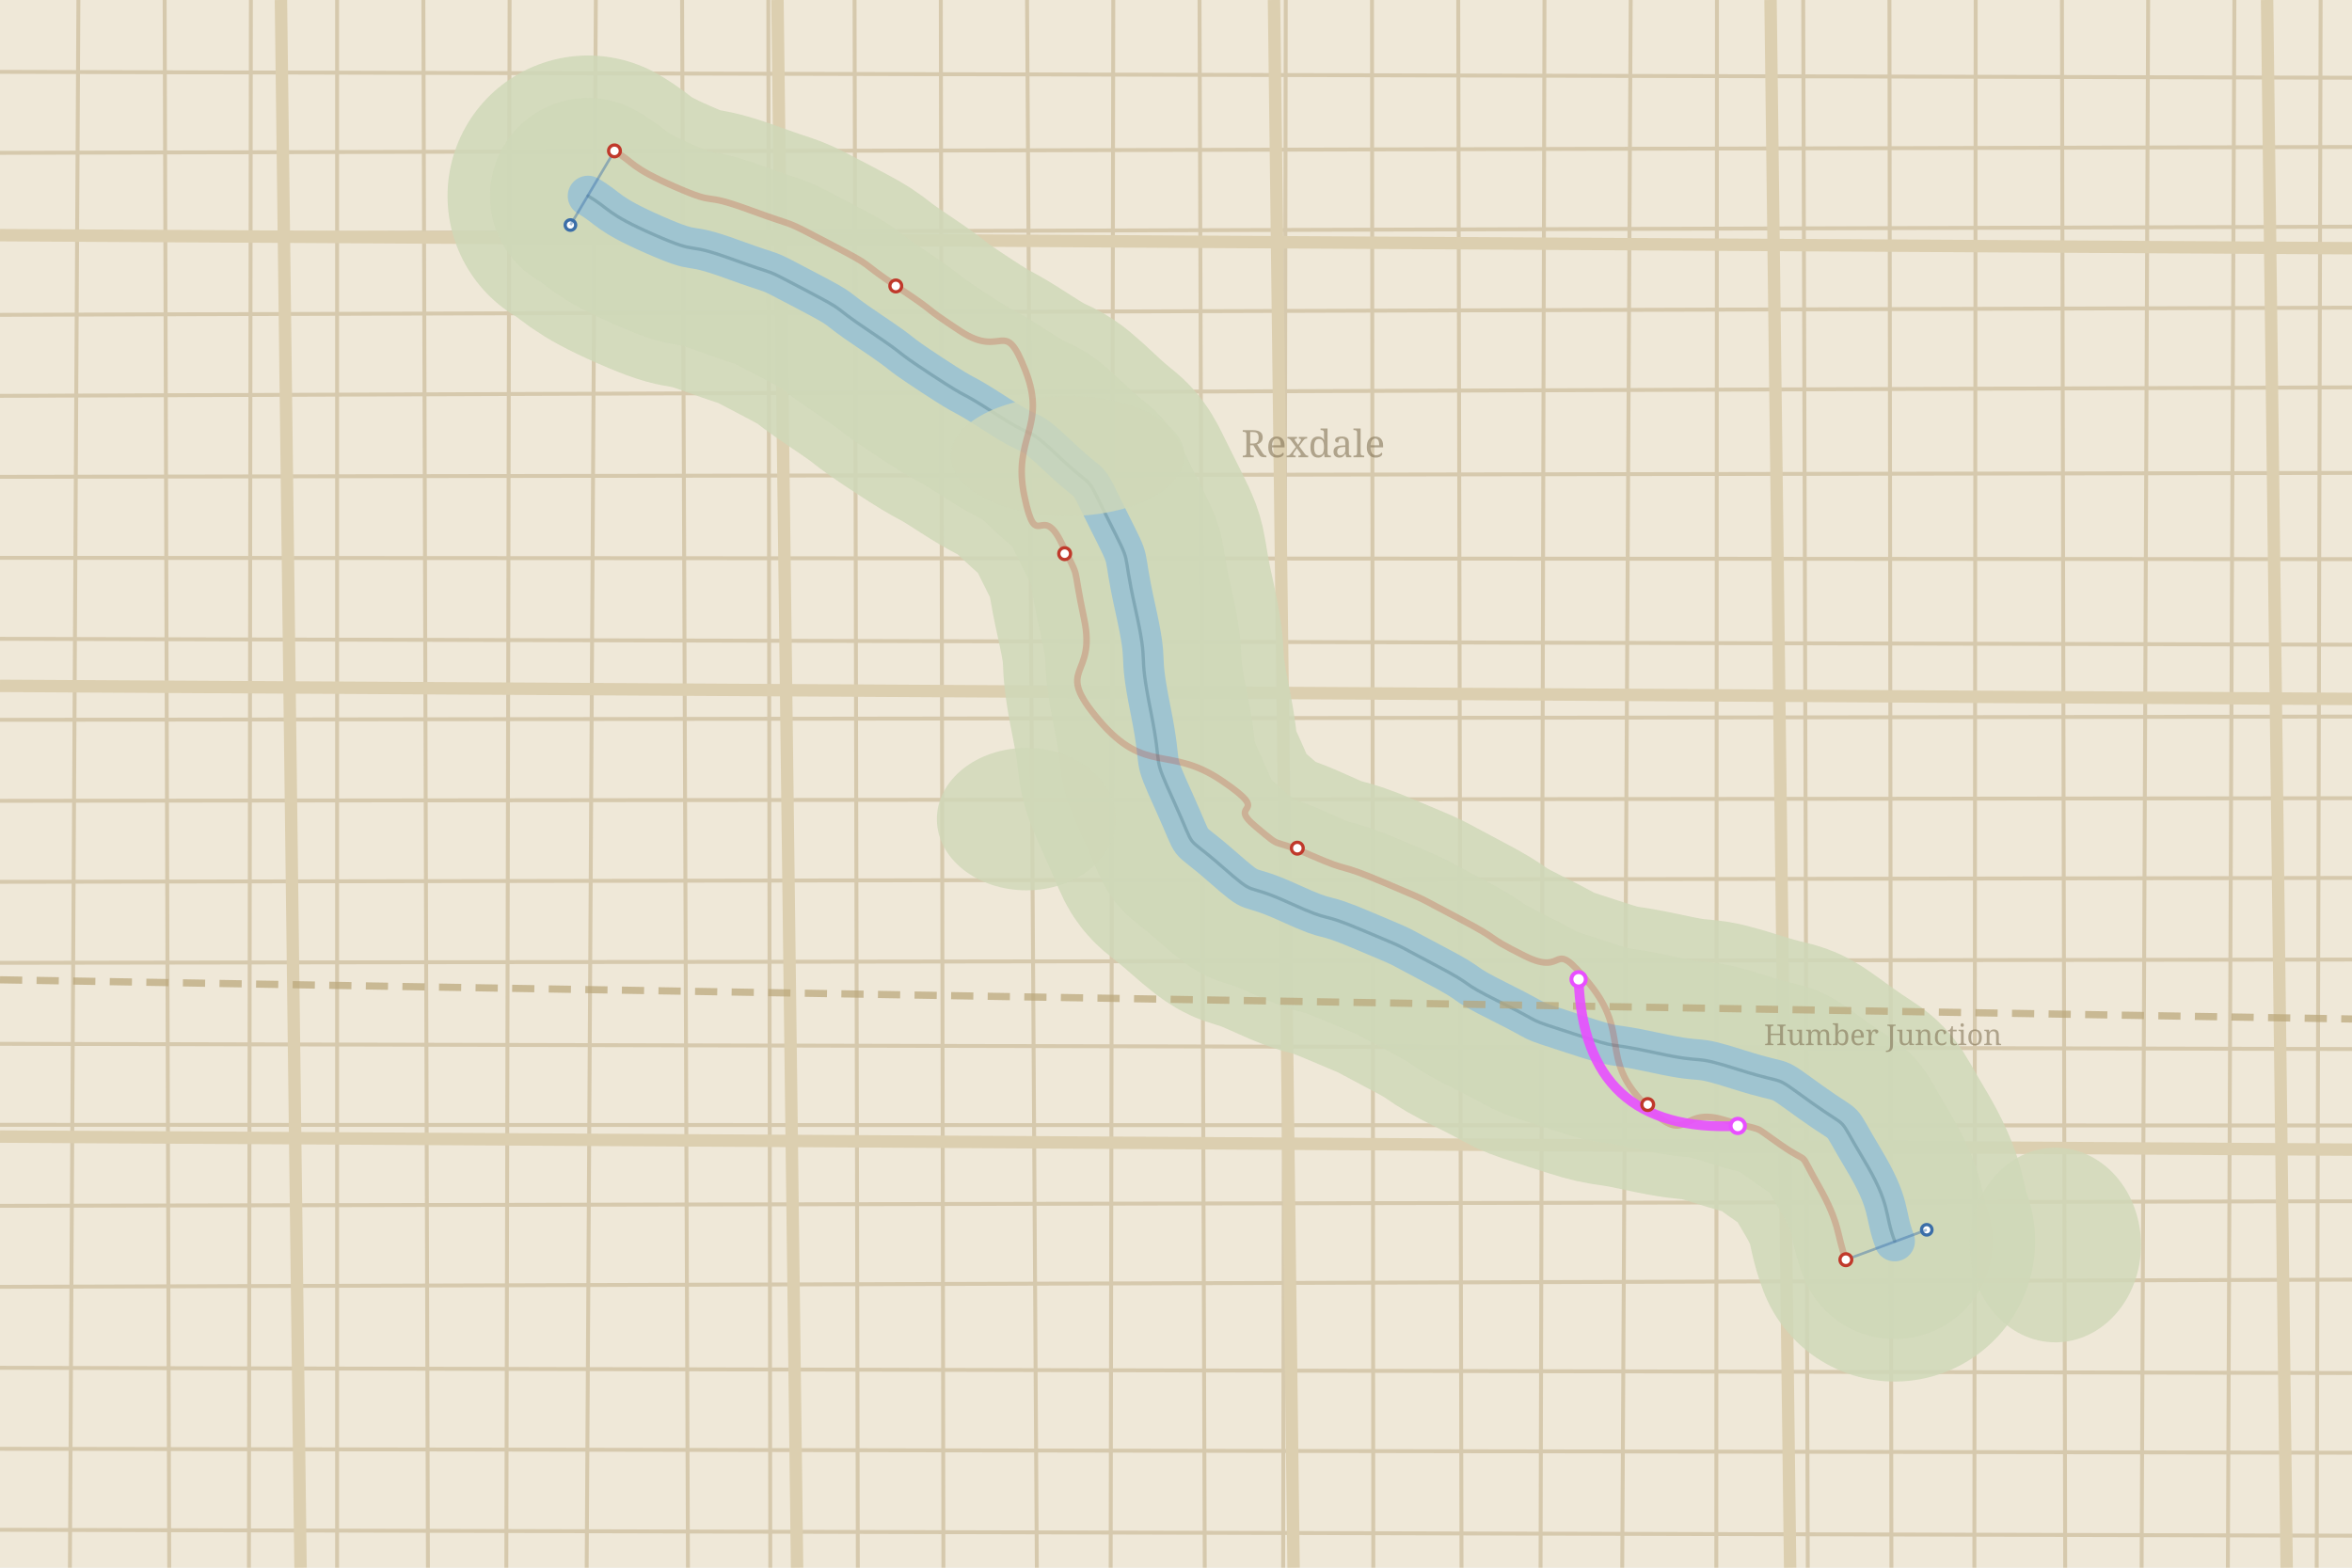
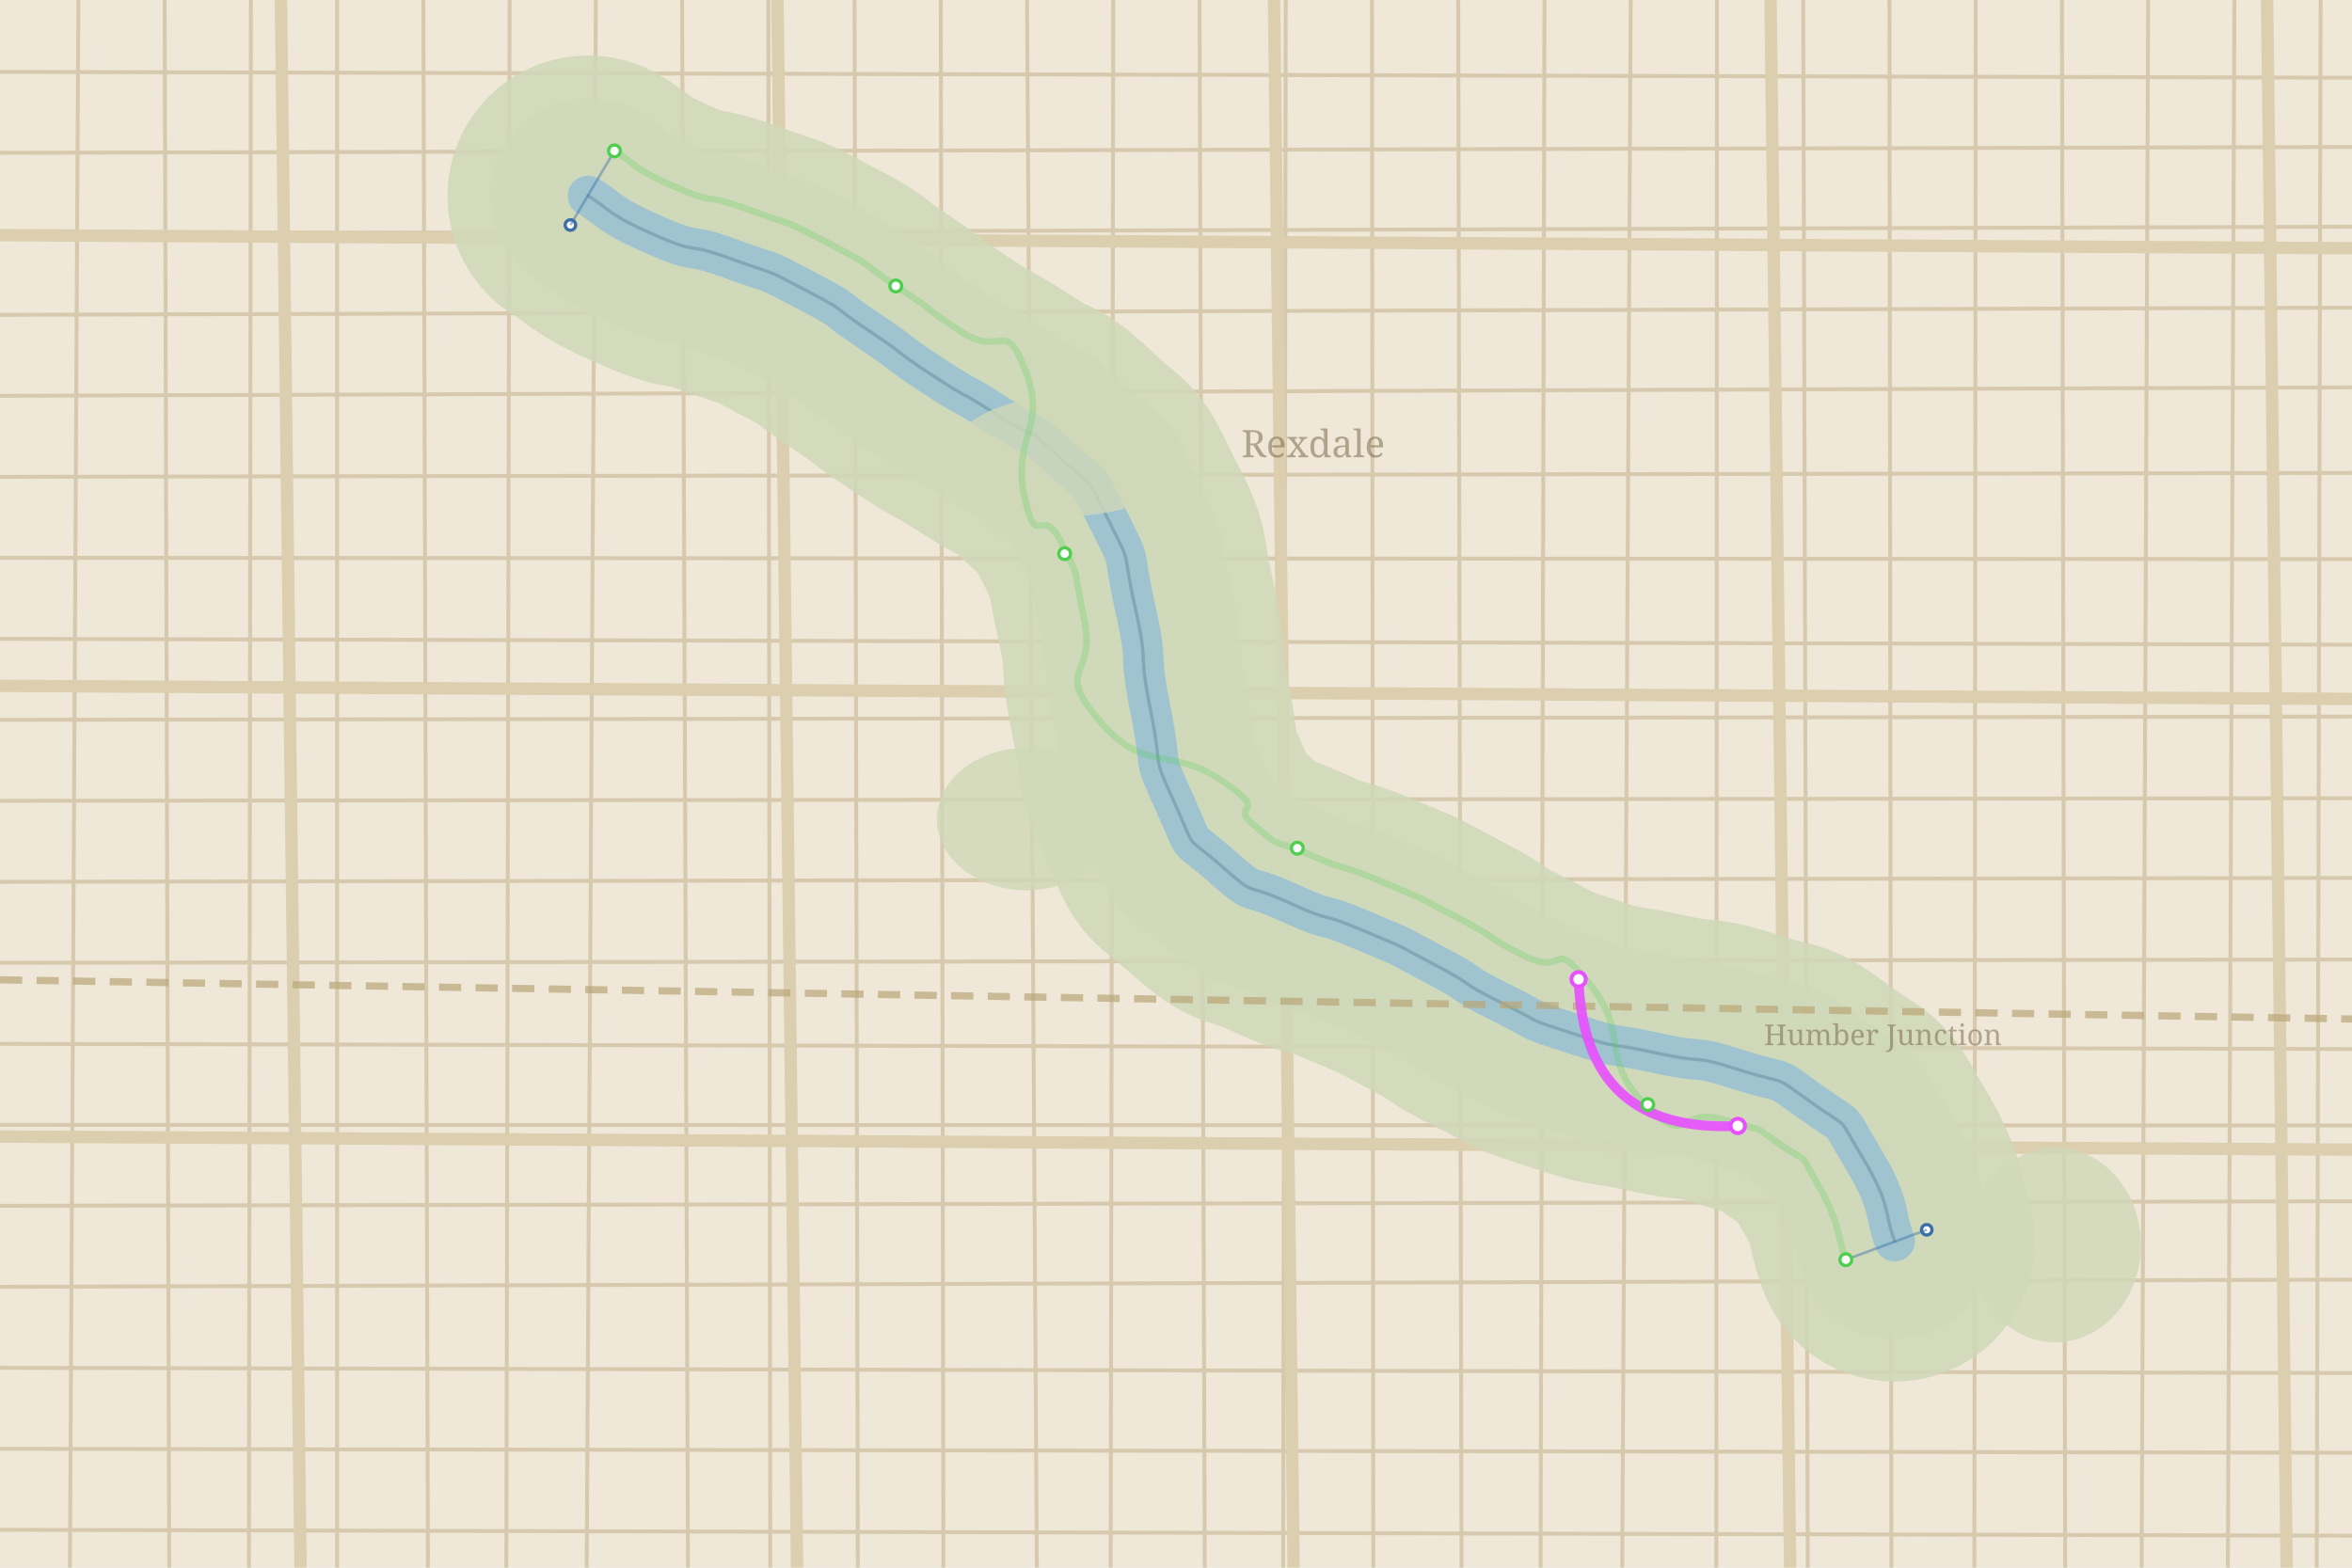
<svg xmlns="http://www.w3.org/2000/svg" width="3600" height="2400" viewBox="0 0 3600 2400">
  <g id="background">
    <rect width="3600" height="2400" fill="#efe8d8" />
  </g>
  <g id="topo">
    <g id="roads">
      <line x1="120" y1="0" x2="107" y2="2400" stroke="#d6c9ad" stroke-width="6" />
      <line x1="252" y1="0" x2="259" y2="2400" stroke="#d6c9ad" stroke-width="6" />
      <line x1="384" y1="0" x2="381" y2="2400" stroke="#d6c9ad" stroke-width="6" />
      <line x1="516" y1="0" x2="516" y2="2400" stroke="#d6c9ad" stroke-width="6" />
      <line x1="648" y1="0" x2="655" y2="2400" stroke="#d6c9ad" stroke-width="6" />
      <line x1="780" y1="0" x2="775" y2="2400" stroke="#d6c9ad" stroke-width="6" />
      <line x1="912" y1="0" x2="898" y2="2400" stroke="#d6c9ad" stroke-width="6" />
      <line x1="1044" y1="0" x2="1053" y2="2400" stroke="#d6c9ad" stroke-width="6" />
      <line x1="1176" y1="0" x2="1179" y2="2400" stroke="#d6c9ad" stroke-width="6" />
      <line x1="1308" y1="0" x2="1313" y2="2400" stroke="#d6c9ad" stroke-width="6" />
      <line x1="1440" y1="0" x2="1444" y2="2400" stroke="#d6c9ad" stroke-width="6" />
      <line x1="1572" y1="0" x2="1587" y2="2400" stroke="#d6c9ad" stroke-width="6" />
      <line x1="1704" y1="0" x2="1700" y2="2400" stroke="#d6c9ad" stroke-width="6" />
      <line x1="1836" y1="0" x2="1844" y2="2400" stroke="#d6c9ad" stroke-width="6" />
      <line x1="1968" y1="0" x2="1964" y2="2400" stroke="#d6c9ad" stroke-width="6" />
      <line x1="2100" y1="0" x2="2102" y2="2400" stroke="#d6c9ad" stroke-width="6" />
      <line x1="2232" y1="0" x2="2237" y2="2400" stroke="#d6c9ad" stroke-width="6" />
      <line x1="2364" y1="0" x2="2358" y2="2400" stroke="#d6c9ad" stroke-width="6" />
      <line x1="2496" y1="0" x2="2483" y2="2400" stroke="#d6c9ad" stroke-width="6" />
      <line x1="2628" y1="0" x2="2627" y2="2400" stroke="#d6c9ad" stroke-width="6" />
      <line x1="2760" y1="0" x2="2767" y2="2400" stroke="#d6c9ad" stroke-width="6" />
      <line x1="2892" y1="0" x2="2895" y2="2400" stroke="#d6c9ad" stroke-width="6" />
      <line x1="3024" y1="0" x2="3022" y2="2400" stroke="#d6c9ad" stroke-width="6" />
      <line x1="3156" y1="0" x2="3161" y2="2400" stroke="#d6c9ad" stroke-width="6" />
      <line x1="3288" y1="0" x2="3278" y2="2400" stroke="#d6c9ad" stroke-width="6" />
      <line x1="3420" y1="0" x2="3410" y2="2400" stroke="#d6c9ad" stroke-width="6" />
      <line x1="3552" y1="0" x2="3546" y2="2400" stroke="#d6c9ad" stroke-width="6" />
      <line x1="0" y1="110" x2="3600" y2="119" stroke="#d6c9ad" stroke-width="6" />
      <line x1="0" y1="234" x2="3600" y2="225" stroke="#d6c9ad" stroke-width="6" />
      <line x1="0" y1="358" x2="3600" y2="347" stroke="#d6c9ad" stroke-width="6" />
      <line x1="0" y1="482" x2="3600" y2="471" stroke="#d6c9ad" stroke-width="6" />
      <line x1="0" y1="606" x2="3600" y2="593" stroke="#d6c9ad" stroke-width="6" />
      <line x1="0" y1="730" x2="3600" y2="724" stroke="#d6c9ad" stroke-width="6" />
      <line x1="0" y1="854" x2="3600" y2="856" stroke="#d6c9ad" stroke-width="6" />
      <line x1="0" y1="978" x2="3600" y2="987" stroke="#d6c9ad" stroke-width="6" />
      <line x1="0" y1="1102" x2="3600" y2="1097" stroke="#d6c9ad" stroke-width="6" />
      <line x1="0" y1="1226" x2="3600" y2="1222" stroke="#d6c9ad" stroke-width="6" />
      <line x1="0" y1="1350" x2="3600" y2="1344" stroke="#d6c9ad" stroke-width="6" />
      <line x1="0" y1="1474" x2="3600" y2="1469" stroke="#d6c9ad" stroke-width="6" />
      <line x1="0" y1="1598" x2="3600" y2="1606" stroke="#d6c9ad" stroke-width="6" />
      <line x1="0" y1="1722" x2="3600" y2="1723" stroke="#d6c9ad" stroke-width="6" />
      <line x1="0" y1="1846" x2="3600" y2="1839" stroke="#d6c9ad" stroke-width="6" />
      <line x1="0" y1="1970" x2="3600" y2="1959" stroke="#d6c9ad" stroke-width="6" />
      <line x1="0" y1="2094" x2="3600" y2="2102" stroke="#d6c9ad" stroke-width="6" />
      <line x1="0" y1="2218" x2="3600" y2="2224" stroke="#d6c9ad" stroke-width="6" />
      <line x1="0" y1="2342" x2="3600" y2="2351" stroke="#d6c9ad" stroke-width="6" />
      <line x1="430" y1="0" x2="460" y2="2400" stroke="#dccfb0" stroke-width="19" />
      <line x1="1190" y1="0" x2="1220" y2="2400" stroke="#dccfb0" stroke-width="19" />
      <line x1="1950" y1="0" x2="1980" y2="2400" stroke="#dccfb0" stroke-width="19" />
      <line x1="2710" y1="0" x2="2740" y2="2400" stroke="#dccfb0" stroke-width="19" />
      <line x1="3470" y1="0" x2="3500" y2="2400" stroke="#dccfb0" stroke-width="19" />
      <line x1="0" y1="360" x2="3600" y2="380" stroke="#dccfb0" stroke-width="19" />
      <line x1="0" y1="1050" x2="3600" y2="1070" stroke="#dccfb0" stroke-width="19" />
      <line x1="0" y1="1740" x2="3600" y2="1760" stroke="#dccfb0" stroke-width="19" />
    </g>
    <g id="water">
      <path d="M900.0 300.0 C934.5 320.2 926.5 326.6 1001.5 359.5 C1076.5 392.4 1042.3 368.2 1120.7 396.8 C1199.2 425.5 1160.8 406.4 1232.2 443.8 C1303.6 481.3 1264.8 462.7 1330.8 506.9 C1396.8 551.2 1359.8 530.3 1426.3 574.0 C1492.8 617.6 1459.6 592.0 1526.4 635.2 C1593.2 678.5 1565.0 646.6 1622.8 701.1 C1680.5 755.6 1657.3 717.6 1696.3 795.5 C1735.3 873.5 1715.5 831.1 1737.5 930.3 C1759.6 1029.5 1740.7 986.0 1761.1 1087.3 C1781.4 1188.6 1760.7 1147.4 1797.4 1228.3 C1834.0 1309.2 1809.3 1273.0 1868.9 1325.3 C1928.5 1377.5 1898.4 1348.0 1972.7 1381.9 C2047.0 1415.8 2011.7 1392.7 2087.3 1424.9 C2163.0 1457.1 2123.7 1439.1 2195.1 1476.5 C2266.6 1513.9 2225.0 1498.8 2297.6 1534.9 C2370.1 1570.9 2328.0 1556.4 2408.5 1582.6 C2488.9 1608.8 2447.8 1593.0 2534.2 1611.8 C2620.5 1630.6 2581.6 1612.2 2662.4 1637.9 C2743.2 1663.6 2707.5 1641.2 2771.9 1687.4 C2836.3 1733.6 2808.3 1701.5 2851.8 1773.8 C2895.4 1846.1 2883.6 1857.1 2900.0 1900.0" fill="none" stroke="#cfd8b8" stroke-width="430" stroke-linecap="round" stroke-linejoin="round" opacity=".85" />
      <path d="M900.0 300.0 C934.5 320.2 926.5 326.6 1001.5 359.5 C1076.5 392.4 1042.3 368.2 1120.7 396.8 C1199.2 425.5 1160.8 406.4 1232.2 443.8 C1303.6 481.3 1264.8 462.7 1330.8 506.9 C1396.8 551.2 1359.8 530.3 1426.3 574.0 C1492.8 617.6 1459.6 592.0 1526.4 635.2 C1593.2 678.5 1565.0 646.6 1622.8 701.1 C1680.5 755.6 1657.3 717.6 1696.3 795.5 C1735.3 873.5 1715.5 831.1 1737.5 930.3 C1759.6 1029.5 1740.7 986.0 1761.1 1087.3 C1781.4 1188.6 1760.7 1147.4 1797.4 1228.3 C1834.0 1309.2 1809.3 1273.0 1868.9 1325.3 C1928.5 1377.5 1898.4 1348.0 1972.7 1381.9 C2047.0 1415.8 2011.7 1392.7 2087.3 1424.9 C2163.0 1457.1 2123.7 1439.1 2195.1 1476.5 C2266.6 1513.9 2225.0 1498.8 2297.6 1534.9 C2370.1 1570.9 2328.0 1556.4 2408.5 1582.6 C2488.9 1608.8 2447.8 1593.0 2534.2 1611.8 C2620.5 1630.6 2581.6 1612.2 2662.4 1637.9 C2743.2 1663.6 2707.5 1641.2 2771.9 1687.4 C2836.3 1733.6 2808.3 1701.5 2851.8 1773.8 C2895.4 1846.1 2883.6 1857.1 2900.0 1900.0" fill="none" stroke="#cfd8b8" stroke-width="300" stroke-linecap="round" stroke-linejoin="round" opacity=".85" />
      <path d="M900.0 300.0 C934.5 320.2 926.5 326.6 1001.5 359.5 C1076.5 392.4 1042.3 368.2 1120.7 396.8 C1199.2 425.5 1160.8 406.4 1232.2 443.8 C1303.6 481.3 1264.8 462.7 1330.8 506.9 C1396.8 551.2 1359.8 530.3 1426.3 574.0 C1492.8 617.6 1459.6 592.0 1526.4 635.2 C1593.2 678.5 1565.0 646.6 1622.8 701.1 C1680.5 755.6 1657.3 717.6 1696.3 795.5 C1735.3 873.5 1715.5 831.1 1737.5 930.3 C1759.6 1029.5 1740.7 986.0 1761.1 1087.3 C1781.4 1188.6 1760.7 1147.4 1797.4 1228.3 C1834.0 1309.2 1809.3 1273.0 1868.9 1325.3 C1928.5 1377.5 1898.4 1348.0 1972.7 1381.9 C2047.0 1415.8 2011.7 1392.7 2087.3 1424.9 C2163.0 1457.1 2123.7 1439.1 2195.1 1476.5 C2266.6 1513.9 2225.0 1498.8 2297.6 1534.9 C2370.1 1570.9 2328.0 1556.4 2408.5 1582.6 C2488.9 1608.8 2447.8 1593.0 2534.2 1611.8 C2620.5 1630.6 2581.6 1612.2 2662.4 1637.9 C2743.2 1663.6 2707.5 1641.2 2771.9 1687.4 C2836.3 1733.6 2808.3 1701.5 2851.8 1773.8 C2895.4 1846.1 2883.6 1857.1 2900.0 1900.0" fill="none" stroke="#9fc4d0" stroke-width="62" stroke-linecap="round" stroke-linejoin="round" />
      <path d="M900.0 300.0 C934.5 320.2 926.5 326.6 1001.5 359.5 C1076.5 392.4 1042.3 368.2 1120.7 396.8 C1199.2 425.5 1160.8 406.4 1232.2 443.8 C1303.6 481.3 1264.8 462.7 1330.8 506.9 C1396.8 551.2 1359.8 530.3 1426.3 574.0 C1492.8 617.6 1459.6 592.0 1526.4 635.2 C1593.2 678.5 1565.0 646.6 1622.8 701.1 C1680.5 755.6 1657.3 717.6 1696.3 795.5 C1735.3 873.5 1715.5 831.1 1737.5 930.3 C1759.6 1029.5 1740.7 986.0 1761.1 1087.3 C1781.4 1188.6 1760.7 1147.4 1797.4 1228.3 C1834.0 1309.2 1809.3 1273.0 1868.9 1325.3 C1928.5 1377.5 1898.4 1348.0 1972.7 1381.9 C2047.0 1415.8 2011.7 1392.7 2087.3 1424.9 C2163.0 1457.1 2123.7 1439.1 2195.1 1476.5 C2266.6 1513.9 2225.0 1498.8 2297.6 1534.9 C2370.1 1570.9 2328.0 1556.4 2408.5 1582.6 C2488.9 1608.8 2447.8 1593.0 2534.2 1611.8 C2620.5 1630.6 2581.6 1612.2 2662.4 1637.9 C2743.2 1663.6 2707.5 1641.2 2771.9 1687.4 C2836.3 1733.6 2808.3 1701.5 2851.8 1773.8 C2895.4 1846.1 2883.6 1857.1 2900.0 1900.0" fill="none" stroke="#5c8595" stroke-width="5" stroke-linecap="round" opacity=".45" />
      <ellipse cx="3146" cy="1906" rx="131" ry="149" fill="#cfd8b8" opacity=".8" />
      <ellipse cx="1571" cy="1254" rx="137" ry="109" fill="#cfd8b8" opacity=".8" />
      <ellipse cx="1634" cy="698" rx="179" ry="92" fill="#cfd8b8" opacity=".8" />
      <line x1="0" y1="1500" x2="3600" y2="1560" stroke="#b9a578" stroke-width="11" stroke-dasharray="34 22" opacity=".7" />
    </g>
    <g id="labels">
      <text x="1900" y="700" font-family="Georgia,serif" font-size="58" fill="#7a6a4c" opacity=".55">Rexdale</text>
      <text x="2700" y="1600" font-family="Georgia,serif" font-size="44" fill="#7a6a4c" opacity=".55">Humber Junction</text>
    </g>
  </g>
-   <path id="route" d="M940.5 231.0 C972.1 249.8 963.0 255.4 1033.6 286.2 C1104.3 317.1 1068.0 292.2 1148.2 321.7 C1228.3 351.2 1192.1 332.6 1269.3 373.0 C1346.6 413.4 1307.1 394.9 1375.4 440.5 C1443.7 486.1 1404.1 463.7 1470.2 507.1 C1536.3 550.5 1536.6 482.3 1569.8 568.1 C1603.0 653.8 1549.2 669.8 1567.9 759.3 C1586.5 848.8 1593.6 767.3 1624.8 831.3 C1655.9 895.4 1639.8 855.3 1659.4 947.7 C1679.1 1040.1 1610.9 1018.9 1682.6 1103.1 C1754.3 1187.2 1789.0 1140.2 1870.3 1195.3 C1951.5 1250.3 1875.5 1226.4 1921.6 1265.1 C1967.7 1303.8 1938.9 1279.8 2005.9 1309.1 C2072.9 1338.4 2041.7 1318.5 2118.7 1351.3 C2195.6 1384.1 2159.3 1367.6 2232.2 1405.6 C2305.2 1443.7 2264.8 1428.9 2333.2 1463.2 C2401.5 1497.5 2370.7 1429.4 2433.2 1506.5 C2495.8 1583.6 2447.5 1619.4 2517.1 1690.0 C2586.8 1760.6 2567.4 1692.9 2638.2 1714.2 C2708.9 1735.4 2675.9 1718.1 2725.3 1752.4 C2774.6 1786.7 2749.3 1755.2 2783.3 1815.1 C2817.3 1875.0 2811.0 1890.0 2825.3 1928.5" fill="none" stroke="#c0392b" stroke-width="10" stroke-linecap="round" opacity=".25" />
+   <path id="route" d="M940.5 231.0 C972.1 249.8 963.0 255.4 1033.6 286.2 C1104.3 317.1 1068.0 292.2 1148.2 321.7 C1228.3 351.2 1192.1 332.6 1269.3 373.0 C1346.6 413.4 1307.1 394.9 1375.4 440.5 C1443.7 486.1 1404.1 463.7 1470.2 507.1 C1536.3 550.5 1536.6 482.3 1569.8 568.1 C1603.0 653.8 1549.2 669.8 1567.9 759.3 C1586.5 848.8 1593.6 767.3 1624.8 831.3 C1655.9 895.4 1639.8 855.3 1659.4 947.7 C1679.1 1040.1 1610.9 1018.9 1682.6 1103.1 C1754.3 1187.2 1789.0 1140.2 1870.3 1195.3 C1951.5 1250.3 1875.5 1226.4 1921.6 1265.1 C1967.7 1303.8 1938.9 1279.8 2005.9 1309.1 C2072.9 1338.4 2041.7 1318.5 2118.7 1351.3 C2195.6 1384.1 2159.3 1367.6 2232.2 1405.6 C2305.2 1443.7 2264.8 1428.9 2333.2 1463.2 C2401.5 1497.5 2370.7 1429.4 2433.2 1506.5 C2495.8 1583.6 2447.5 1619.4 2517.1 1690.0 C2586.8 1760.6 2567.4 1692.9 2638.2 1714.2 C2708.9 1735.4 2675.9 1718.1 2725.3 1752.4 C2774.6 1786.7 2749.3 1755.2 2783.3 1815.1 C2817.3 1875.0 2811.0 1890.0 2825.3 1928.5" fill="none" stroke="#4ecf4e" stroke-width="10" stroke-linecap="round" opacity=".25" />
  <g id="wishful">
    <path d="M2416.2 1499.2 Q2424.2 1735.0 2659.9 1723.7" fill="none" stroke="#e84fff" stroke-width="15" stroke-linecap="round" opacity=".9" />
    <circle cx="2416.2" cy="1499.2" r="11" fill="#fff" stroke="#e84fff" stroke-width="6" />
    <circle cx="2659.9" cy="1723.7" r="11" fill="#fff" stroke="#e84fff" stroke-width="6" />
  </g>
  <g id="crossings">
    <circle id="link-1" cx="873.1" cy="344.5" r="8" fill="#fff" stroke="#3b6ea8" stroke-width="5" />
    <line x1="940.5" y1="231.0" x2="873.1" y2="344.5" stroke="#3b6ea8" stroke-width="4" opacity=".45" />
    <circle id="link-2" cx="2949.1" cy="1882.7" r="8" fill="#fff" stroke="#3b6ea8" stroke-width="5" />
    <line x1="2825.3" y1="1928.5" x2="2949.1" y2="1882.7" stroke="#3b6ea8" stroke-width="4" opacity=".45" />
  </g>
  <g id="waypoints">
-     <circle id="wp-1" cx="940.5" cy="231.0" r="9" fill="#fff" stroke="#c0392b" stroke-width="5" />
-     <circle id="wp-2" cx="1371.1" cy="437.8" r="9" fill="#fff" stroke="#c0392b" stroke-width="5" />
-     <circle id="wp-3" cx="1629.6" cy="847.6" r="9" fill="#fff" stroke="#c0392b" stroke-width="5" />
-     <circle id="wp-4" cx="1985.7" cy="1298.5" r="9" fill="#fff" stroke="#c0392b" stroke-width="5" />
-     <circle id="wp-5" cx="2522.0" cy="1691.0" r="9" fill="#fff" stroke="#c0392b" stroke-width="5" />
-     <circle id="wp-6" cx="2825.3" cy="1928.5" r="9" fill="#fff" stroke="#c0392b" stroke-width="5" />
+     <circle id="wp-1" cx="940.5" cy="231.0" r="9" fill="#fff" stroke="#4ecf4e" stroke-width="5" />
+     <circle id="wp-2" cx="1371.1" cy="437.8" r="9" fill="#fff" stroke="#4ecf4e" stroke-width="5" />
+     <circle id="wp-3" cx="1629.6" cy="847.6" r="9" fill="#fff" stroke="#4ecf4e" stroke-width="5" />
+     <circle id="wp-4" cx="1985.7" cy="1298.5" r="9" fill="#fff" stroke="#4ecf4e" stroke-width="5" />
+     <circle id="wp-5" cx="2522.0" cy="1691.0" r="9" fill="#fff" stroke="#4ecf4e" stroke-width="5" />
+     <circle id="wp-6" cx="2825.3" cy="1928.5" r="9" fill="#fff" stroke="#4ecf4e" stroke-width="5" />
  </g>
</svg>
